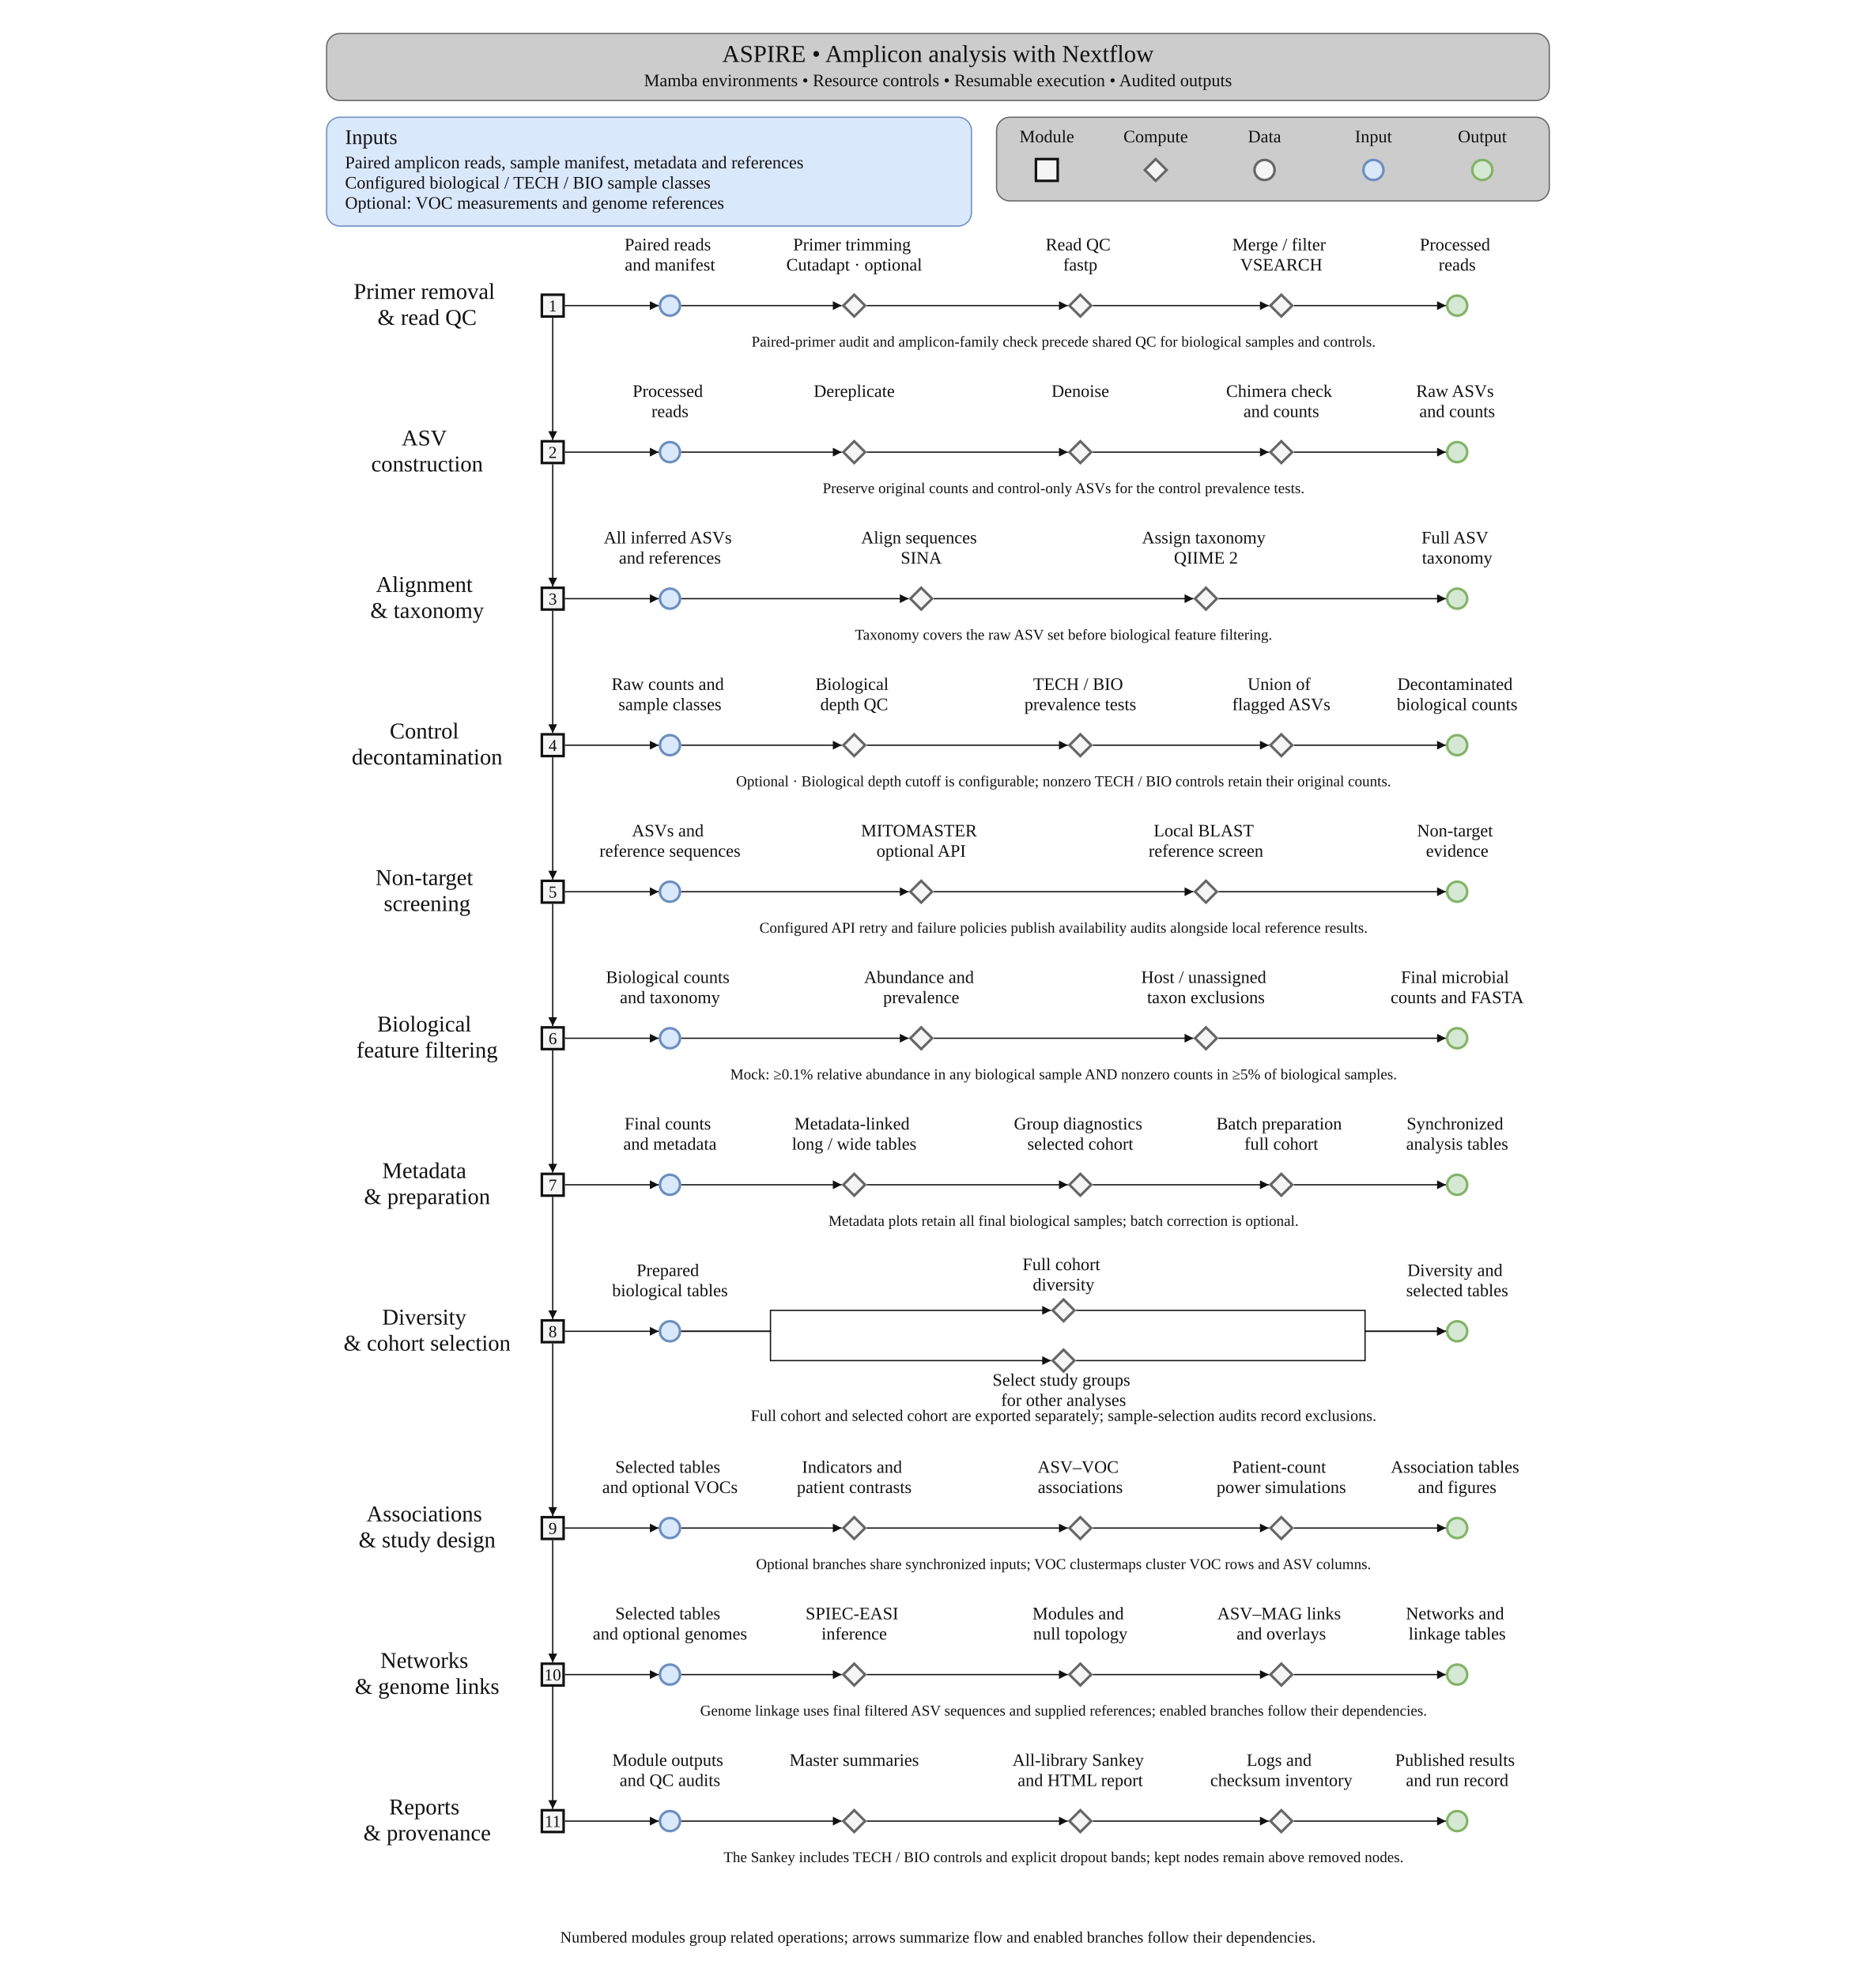
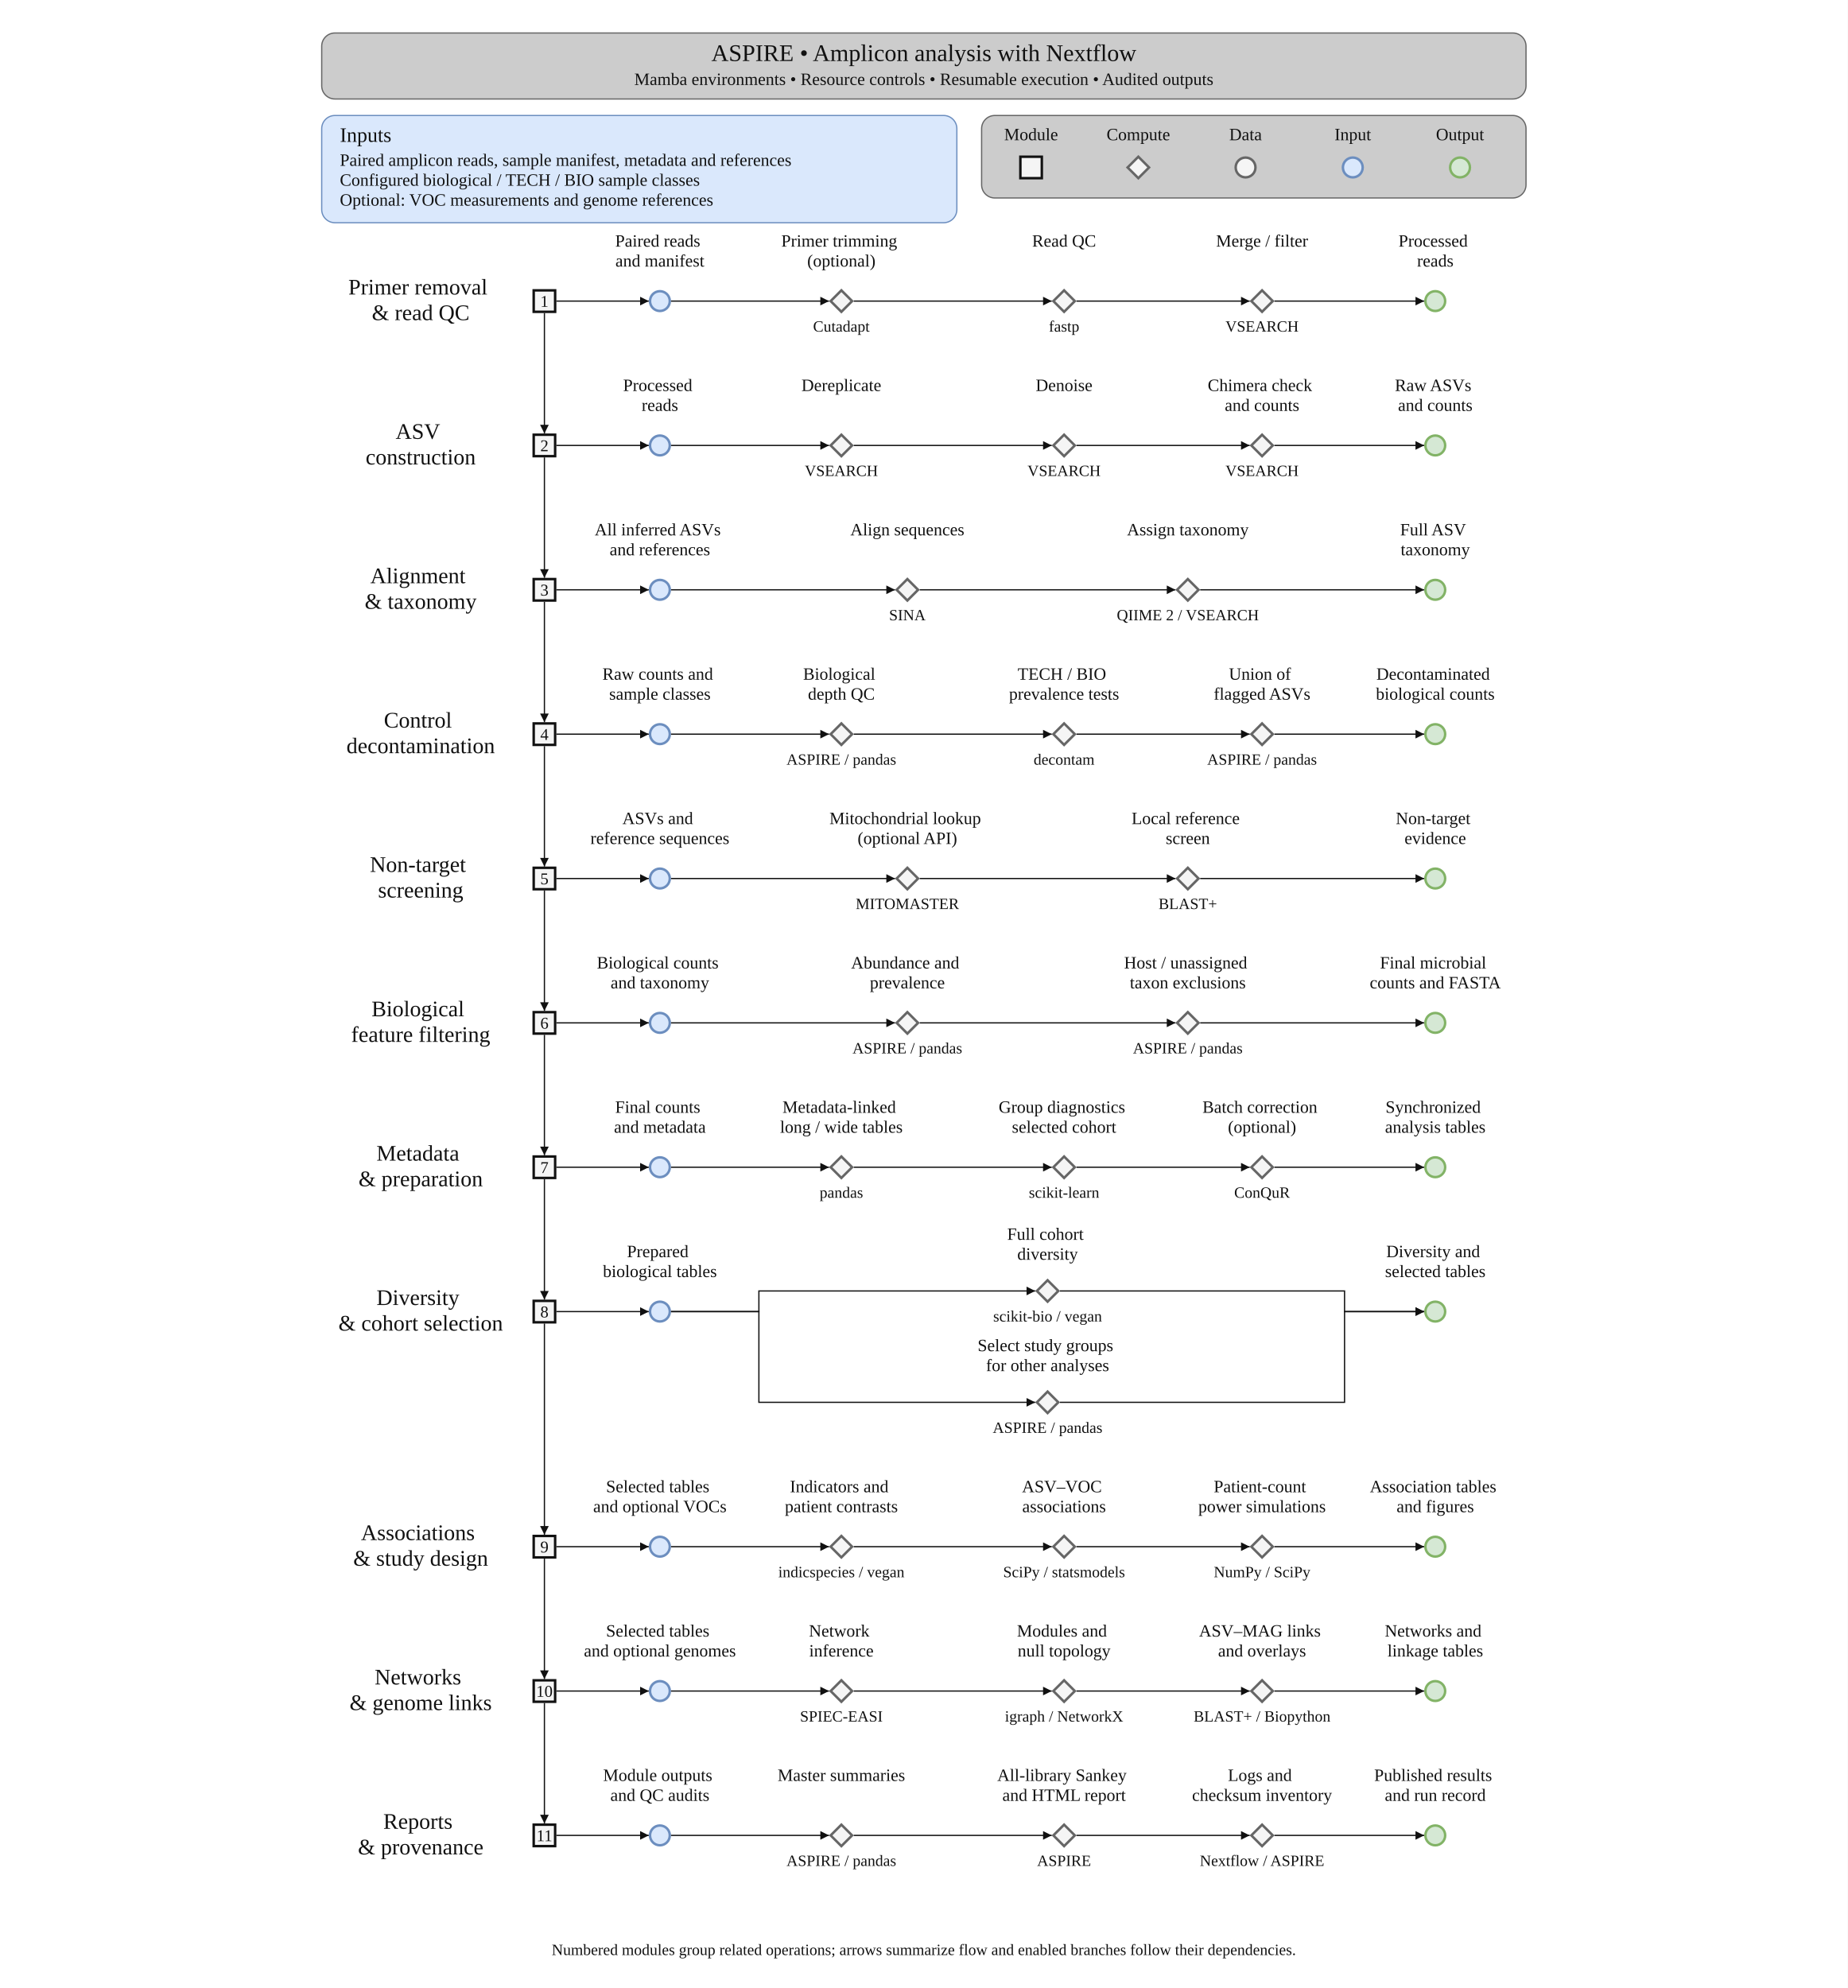
- <svg xmlns="http://www.w3.org/2000/svg" viewBox="0 0 2240 2360" width="2240" height="2360" role="img">
-   <rect width="2240" height="2360" fill="#ffffff" />
-   <svg width="1500" height="2320" viewBox="0 0 1500 2320" role="img" aria-labelledby="title desc" data-workflow-style="mp-nodal-v1" x="370" y="20">
-     <rect width="1500" height="2320" fill="#FFFFFF" />
+ <svg xmlns="http://www.w3.org/2000/svg" viewBox="0 0 2240 2410" width="2240" height="2410" role="img">
+   <rect width="2240" height="2410" fill="#ffffff" />
+   <svg width="1500" height="2370" viewBox="0 0 1500 2370" role="img" aria-labelledby="title desc" data-workflow-style="mp-nodal-v1" x="370" y="20">
+     <rect width="1500" height="2370" fill="#FFFFFF" />
    <style>text{font-family:"Times New Roman",Times,serif;fill:#111111}.wire{fill:none;stroke:#111111;stroke-width:1.5;marker-end:url(#arrow)}</style>
    <defs>
      <marker id="arrow" viewBox="0 0 10 10" refX="10" refY="5" markerWidth="7" markerHeight="7" orient="auto">
        <path d="M0 0 L10 5 L0 10z" fill="#111111" />
      </marker>
    </defs>
    <rect x="20" y="20" width="1460" height="80" rx="16" fill="#CCCCCC" stroke="#666666" stroke-width="1.5" />
    <text x="750" y="54" font-size="29" text-anchor="middle">
      <tspan x="750" dy="0">ASPIRE • Amplicon analysis with Nextflow</tspan>
    </text>
    <text x="750" y="83" font-size="21" text-anchor="middle">
      <tspan x="750" dy="0">Mamba environments • Resource controls • Resumable execution • Audited outputs</tspan>
    </text>
    <rect x="20" y="120" width="770" height="130" rx="16" fill="#DAE8FC" stroke="#6C8EBF" stroke-width="1.5" />
    <text x="42" y="152" font-size="25" text-anchor="start">
      <tspan x="42" dy="0">Inputs</tspan>
    </text>
    <text x="42" y="181" font-size="21" text-anchor="start">
      <tspan x="42" dy="0">Paired amplicon reads, sample manifest, metadata and references</tspan>
      <tspan x="42" dy="24.15">Configured biological / TECH / BIO sample classes</tspan>
      <tspan x="42" dy="24.15">Optional: VOC measurements and genome references</tspan>
    </text>
    <rect x="820" y="120" width="660" height="100" rx="16" fill="#CCCCCC" stroke="#666666" stroke-width="1.5" />
    <text x="880" y="150" font-size="21" text-anchor="middle">
      <tspan x="880" dy="0">Module</tspan>
    </text>
    <rect x="867" y="170" width="26" height="26" fill="#F5F5F5" stroke="#111111" stroke-width="3" data-node="module" />
    <text x="1010" y="150" font-size="21" text-anchor="middle">
      <tspan x="1010" dy="0">Compute</tspan>
    </text>
    <path d="M1010 170 L1023 183 L1010 196 L997 183Z" fill="#F5F5F5" stroke="#666666" stroke-width="3" data-node="compute" />
    <text x="1140" y="150" font-size="21" text-anchor="middle">
      <tspan x="1140" dy="0">Data</tspan>
    </text>
    <circle cx="1140" cy="183" r="12" fill="#F5F5F5" stroke="#666666" stroke-width="3" data-node="data" />
    <text x="1270" y="150" font-size="21" text-anchor="middle">
      <tspan x="1270" dy="0">Input</tspan>
    </text>
    <circle cx="1270" cy="183" r="12" fill="#DAE8FC" stroke="#6C8EBF" stroke-width="3" data-node="input" />
    <text x="1400" y="150" font-size="21" text-anchor="middle">
      <tspan x="1400" dy="0">Output</tspan>
    </text>
    <circle cx="1400" cy="183" r="12" fill="#D5E8D4" stroke="#82B366" stroke-width="3" data-node="output" />
    <text x="140" y="337" font-size="27" text-anchor="middle">
      <tspan x="140" dy="0">Primer removal</tspan>
      <tspan x="140" dy="31.05">&amp; read QC</tspan>
    </text>
    <rect x="277" y="332" width="26" height="26" fill="#F5F5F5" stroke="#111111" stroke-width="3" data-node="module" />
    <text x="290" y="352" font-size="20" text-anchor="middle">
      <tspan x="290" dy="0">1</tspan>
    </text>
    <circle cx="430" cy="345" r="12" fill="#DAE8FC" stroke="#6C8EBF" stroke-width="3" data-node="input" />
    <text x="430" y="279" font-size="21" text-anchor="middle">
      <tspan x="430" dy="0">Paired reads</tspan>
      <tspan x="430" dy="24.15">and manifest</tspan>
    </text>
    <circle cx="1370" cy="345" r="12" fill="#D5E8D4" stroke="#82B366" stroke-width="3" data-node="output" />
    <text x="1370" y="279" font-size="21" text-anchor="middle">
      <tspan x="1370" dy="0">Processed</tspan>
      <tspan x="1370" dy="24.15">reads</tspan>
    </text>
    <path d="M304.5 345 L416.5 345" class="wire" />
    <path d="M650 332 L663 345 L650 358 L637 345Z" fill="#F5F5F5" stroke="#666666" stroke-width="3" data-node="compute" />
    <text x="650" y="279" font-size="21" text-anchor="middle">
      <tspan x="650" dy="0">Primer trimming</tspan>
-       <tspan x="650" dy="24.15">Cutadapt · optional</tspan>
+       <tspan x="650" dy="24.15">(optional)</tspan>
+     </text>
+     <text x="650" y="382" font-size="19" text-anchor="middle">
+       <tspan x="650" dy="0">Cutadapt</tspan>
    </text>
    <path d="M443.5 345 L635 345" class="wire" />
    <path d="M920 332 L933 345 L920 358 L907 345Z" fill="#F5F5F5" stroke="#666666" stroke-width="3" data-node="compute" />
    <text x="920" y="279" font-size="21" text-anchor="middle">
      <tspan x="920" dy="0">Read QC</tspan>
-       <tspan x="920" dy="24.15">fastp</tspan>
+     </text>
+     <text x="920" y="382" font-size="19" text-anchor="middle">
+       <tspan x="920" dy="0">fastp</tspan>
    </text>
    <path d="M665 345 L905 345" class="wire" />
    <path d="M1160 332 L1173 345 L1160 358 L1147 345Z" fill="#F5F5F5" stroke="#666666" stroke-width="3" data-node="compute" />
    <text x="1160" y="279" font-size="21" text-anchor="middle">
      <tspan x="1160" dy="0">Merge / filter</tspan>
-       <tspan x="1160" dy="24.15">VSEARCH</tspan>
+     </text>
+     <text x="1160" y="382" font-size="19" text-anchor="middle">
+       <tspan x="1160" dy="0">VSEARCH</tspan>
    </text>
    <path d="M935 345 L1145 345" class="wire" />
    <path d="M1175 345 L1356.5 345" class="wire" />
-     <text x="900" y="394" font-size="18" text-anchor="middle">
-       <tspan x="900" dy="0">Paired-primer audit and amplicon-family check precede shared QC for biological samples and controls.</tspan>
-     </text>
    <path d="M290 359.5 L290 505.5" class="wire" />
    <text x="140" y="512" font-size="27" text-anchor="middle">
      <tspan x="140" dy="0">ASV</tspan>
      <tspan x="140" dy="31.05">construction</tspan>
    </text>
    <rect x="277" y="507" width="26" height="26" fill="#F5F5F5" stroke="#111111" stroke-width="3" data-node="module" />
    <text x="290" y="527" font-size="20" text-anchor="middle">
      <tspan x="290" dy="0">2</tspan>
    </text>
    <circle cx="430" cy="520" r="12" fill="#DAE8FC" stroke="#6C8EBF" stroke-width="3" data-node="input" />
    <text x="430" y="454" font-size="21" text-anchor="middle">
      <tspan x="430" dy="0">Processed</tspan>
      <tspan x="430" dy="24.15">reads</tspan>
    </text>
    <circle cx="1370" cy="520" r="12" fill="#D5E8D4" stroke="#82B366" stroke-width="3" data-node="output" />
    <text x="1370" y="454" font-size="21" text-anchor="middle">
      <tspan x="1370" dy="0">Raw ASVs</tspan>
      <tspan x="1370" dy="24.15">and counts</tspan>
    </text>
    <path d="M304.5 520 L416.5 520" class="wire" />
    <path d="M650 507 L663 520 L650 533 L637 520Z" fill="#F5F5F5" stroke="#666666" stroke-width="3" data-node="compute" />
    <text x="650" y="454" font-size="21" text-anchor="middle">
      <tspan x="650" dy="0">Dereplicate</tspan>
    </text>
+     <text x="650" y="557" font-size="19" text-anchor="middle">
+       <tspan x="650" dy="0">VSEARCH</tspan>
+     </text>
    <path d="M443.5 520 L635 520" class="wire" />
    <path d="M920 507 L933 520 L920 533 L907 520Z" fill="#F5F5F5" stroke="#666666" stroke-width="3" data-node="compute" />
    <text x="920" y="454" font-size="21" text-anchor="middle">
      <tspan x="920" dy="0">Denoise</tspan>
+     </text>
+     <text x="920" y="557" font-size="19" text-anchor="middle">
+       <tspan x="920" dy="0">VSEARCH</tspan>
    </text>
    <path d="M665 520 L905 520" class="wire" />
    <path d="M1160 507 L1173 520 L1160 533 L1147 520Z" fill="#F5F5F5" stroke="#666666" stroke-width="3" data-node="compute" />
    <text x="1160" y="454" font-size="21" text-anchor="middle">
      <tspan x="1160" dy="0">Chimera check</tspan>
      <tspan x="1160" dy="24.15">and counts</tspan>
    </text>
+     <text x="1160" y="557" font-size="19" text-anchor="middle">
+       <tspan x="1160" dy="0">VSEARCH</tspan>
+     </text>
    <path d="M935 520 L1145 520" class="wire" />
    <path d="M1175 520 L1356.5 520" class="wire" />
-     <text x="900" y="569" font-size="18" text-anchor="middle">
-       <tspan x="900" dy="0">Preserve original counts and control-only ASVs for the control prevalence tests.</tspan>
-     </text>
    <path d="M290 534.5 L290 680.5" class="wire" />
    <text x="140" y="687" font-size="27" text-anchor="middle">
      <tspan x="140" dy="0">Alignment</tspan>
      <tspan x="140" dy="31.05">&amp; taxonomy</tspan>
    </text>
    <rect x="277" y="682" width="26" height="26" fill="#F5F5F5" stroke="#111111" stroke-width="3" data-node="module" />
    <text x="290" y="702" font-size="20" text-anchor="middle">
      <tspan x="290" dy="0">3</tspan>
    </text>
    <circle cx="430" cy="695" r="12" fill="#DAE8FC" stroke="#6C8EBF" stroke-width="3" data-node="input" />
    <text x="430" y="629" font-size="21" text-anchor="middle">
      <tspan x="430" dy="0">All inferred ASVs</tspan>
      <tspan x="430" dy="24.15">and references</tspan>
    </text>
    <circle cx="1370" cy="695" r="12" fill="#D5E8D4" stroke="#82B366" stroke-width="3" data-node="output" />
    <text x="1370" y="629" font-size="21" text-anchor="middle">
      <tspan x="1370" dy="0">Full ASV</tspan>
      <tspan x="1370" dy="24.15">taxonomy</tspan>
    </text>
    <path d="M304.5 695 L416.5 695" class="wire" />
    <path d="M730 682 L743 695 L730 708 L717 695Z" fill="#F5F5F5" stroke="#666666" stroke-width="3" data-node="compute" />
    <text x="730" y="629" font-size="21" text-anchor="middle">
      <tspan x="730" dy="0">Align sequences</tspan>
-       <tspan x="730" dy="24.15">SINA</tspan>
+     </text>
+     <text x="730" y="732" font-size="19" text-anchor="middle">
+       <tspan x="730" dy="0">SINA</tspan>
    </text>
    <path d="M443.5 695 L715 695" class="wire" />
    <path d="M1070 682 L1083 695 L1070 708 L1057 695Z" fill="#F5F5F5" stroke="#666666" stroke-width="3" data-node="compute" />
    <text x="1070" y="629" font-size="21" text-anchor="middle">
      <tspan x="1070" dy="0">Assign taxonomy</tspan>
-       <tspan x="1070" dy="24.15">QIIME 2</tspan>
+     </text>
+     <text x="1070" y="732" font-size="19" text-anchor="middle">
+       <tspan x="1070" dy="0">QIIME 2 / VSEARCH</tspan>
    </text>
    <path d="M745 695 L1055 695" class="wire" />
    <path d="M1085 695 L1356.5 695" class="wire" />
-     <text x="900" y="744" font-size="18" text-anchor="middle">
-       <tspan x="900" dy="0">Taxonomy covers the raw ASV set before biological feature filtering.</tspan>
-     </text>
    <path d="M290 709.5 L290 855.5" class="wire" />
    <text x="140" y="862" font-size="27" text-anchor="middle">
      <tspan x="140" dy="0">Control</tspan>
      <tspan x="140" dy="31.05">decontamination</tspan>
    </text>
    <rect x="277" y="857" width="26" height="26" fill="#F5F5F5" stroke="#111111" stroke-width="3" data-node="module" />
    <text x="290" y="877" font-size="20" text-anchor="middle">
      <tspan x="290" dy="0">4</tspan>
    </text>
    <circle cx="430" cy="870" r="12" fill="#DAE8FC" stroke="#6C8EBF" stroke-width="3" data-node="input" />
    <text x="430" y="804" font-size="21" text-anchor="middle">
      <tspan x="430" dy="0">Raw counts and</tspan>
      <tspan x="430" dy="24.15">sample classes</tspan>
    </text>
    <circle cx="1370" cy="870" r="12" fill="#D5E8D4" stroke="#82B366" stroke-width="3" data-node="output" />
    <text x="1370" y="804" font-size="21" text-anchor="middle">
      <tspan x="1370" dy="0">Decontaminated</tspan>
      <tspan x="1370" dy="24.15">biological counts</tspan>
    </text>
    <path d="M304.5 870 L416.5 870" class="wire" />
    <path d="M650 857 L663 870 L650 883 L637 870Z" fill="#F5F5F5" stroke="#666666" stroke-width="3" data-node="compute" />
    <text x="650" y="804" font-size="21" text-anchor="middle">
      <tspan x="650" dy="0">Biological</tspan>
      <tspan x="650" dy="24.15">depth QC</tspan>
    </text>
+     <text x="650" y="907" font-size="19" text-anchor="middle">
+       <tspan x="650" dy="0">ASPIRE / pandas</tspan>
+     </text>
    <path d="M443.5 870 L635 870" class="wire" />
    <path d="M920 857 L933 870 L920 883 L907 870Z" fill="#F5F5F5" stroke="#666666" stroke-width="3" data-node="compute" />
    <text x="920" y="804" font-size="21" text-anchor="middle">
      <tspan x="920" dy="0">TECH / BIO</tspan>
      <tspan x="920" dy="24.15">prevalence tests</tspan>
    </text>
+     <text x="920" y="907" font-size="19" text-anchor="middle">
+       <tspan x="920" dy="0">decontam</tspan>
+     </text>
    <path d="M665 870 L905 870" class="wire" />
    <path d="M1160 857 L1173 870 L1160 883 L1147 870Z" fill="#F5F5F5" stroke="#666666" stroke-width="3" data-node="compute" />
    <text x="1160" y="804" font-size="21" text-anchor="middle">
      <tspan x="1160" dy="0">Union of</tspan>
      <tspan x="1160" dy="24.15">flagged ASVs</tspan>
    </text>
+     <text x="1160" y="907" font-size="19" text-anchor="middle">
+       <tspan x="1160" dy="0">ASPIRE / pandas</tspan>
+     </text>
    <path d="M935 870 L1145 870" class="wire" />
    <path d="M1175 870 L1356.5 870" class="wire" />
-     <text x="900" y="919" font-size="18" text-anchor="middle">
-       <tspan x="900" dy="0">Optional · Biological depth cutoff is configurable; nonzero TECH / BIO controls retain their original counts.</tspan>
-     </text>
    <path d="M290 884.5 L290 1030.5" class="wire" />
    <text x="140" y="1037" font-size="27" text-anchor="middle">
      <tspan x="140" dy="0">Non-target</tspan>
      <tspan x="140" dy="31.05">screening</tspan>
    </text>
    <rect x="277" y="1032" width="26" height="26" fill="#F5F5F5" stroke="#111111" stroke-width="3" data-node="module" />
    <text x="290" y="1052" font-size="20" text-anchor="middle">
      <tspan x="290" dy="0">5</tspan>
    </text>
    <circle cx="430" cy="1045" r="12" fill="#DAE8FC" stroke="#6C8EBF" stroke-width="3" data-node="input" />
    <text x="430" y="979" font-size="21" text-anchor="middle">
      <tspan x="430" dy="0">ASVs and</tspan>
      <tspan x="430" dy="24.15">reference sequences</tspan>
    </text>
    <circle cx="1370" cy="1045" r="12" fill="#D5E8D4" stroke="#82B366" stroke-width="3" data-node="output" />
    <text x="1370" y="979" font-size="21" text-anchor="middle">
      <tspan x="1370" dy="0">Non-target</tspan>
      <tspan x="1370" dy="24.15">evidence</tspan>
    </text>
    <path d="M304.5 1045 L416.5 1045" class="wire" />
    <path d="M730 1032 L743 1045 L730 1058 L717 1045Z" fill="#F5F5F5" stroke="#666666" stroke-width="3" data-node="compute" />
    <text x="730" y="979" font-size="21" text-anchor="middle">
+       <tspan x="730" dy="0">Mitochondrial lookup</tspan>
+       <tspan x="730" dy="24.15">(optional API)</tspan>
+     </text>
+     <text x="730" y="1082" font-size="19" text-anchor="middle">
      <tspan x="730" dy="0">MITOMASTER</tspan>
-       <tspan x="730" dy="24.15">optional API</tspan>
    </text>
    <path d="M443.5 1045 L715 1045" class="wire" />
    <path d="M1070 1032 L1083 1045 L1070 1058 L1057 1045Z" fill="#F5F5F5" stroke="#666666" stroke-width="3" data-node="compute" />
    <text x="1070" y="979" font-size="21" text-anchor="middle">
-       <tspan x="1070" dy="0">Local BLAST</tspan>
-       <tspan x="1070" dy="24.15">reference screen</tspan>
+       <tspan x="1070" dy="0">Local reference</tspan>
+       <tspan x="1070" dy="24.15">screen</tspan>
+     </text>
+     <text x="1070" y="1082" font-size="19" text-anchor="middle">
+       <tspan x="1070" dy="0">BLAST+</tspan>
    </text>
    <path d="M745 1045 L1055 1045" class="wire" />
    <path d="M1085 1045 L1356.5 1045" class="wire" />
-     <text x="900" y="1094" font-size="18" text-anchor="middle">
-       <tspan x="900" dy="0">Configured API retry and failure policies publish availability audits alongside local reference results.</tspan>
-     </text>
    <path d="M290 1059.5 L290 1205.5" class="wire" />
    <text x="140" y="1212" font-size="27" text-anchor="middle">
      <tspan x="140" dy="0">Biological</tspan>
      <tspan x="140" dy="31.05">feature filtering</tspan>
    </text>
    <rect x="277" y="1207" width="26" height="26" fill="#F5F5F5" stroke="#111111" stroke-width="3" data-node="module" />
    <text x="290" y="1227" font-size="20" text-anchor="middle">
      <tspan x="290" dy="0">6</tspan>
    </text>
    <circle cx="430" cy="1220" r="12" fill="#DAE8FC" stroke="#6C8EBF" stroke-width="3" data-node="input" />
    <text x="430" y="1154" font-size="21" text-anchor="middle">
      <tspan x="430" dy="0">Biological counts</tspan>
      <tspan x="430" dy="24.15">and taxonomy</tspan>
    </text>
    <circle cx="1370" cy="1220" r="12" fill="#D5E8D4" stroke="#82B366" stroke-width="3" data-node="output" />
    <text x="1370" y="1154" font-size="21" text-anchor="middle">
      <tspan x="1370" dy="0">Final microbial</tspan>
      <tspan x="1370" dy="24.15">counts and FASTA</tspan>
    </text>
    <path d="M304.5 1220 L416.5 1220" class="wire" />
    <path d="M730 1207 L743 1220 L730 1233 L717 1220Z" fill="#F5F5F5" stroke="#666666" stroke-width="3" data-node="compute" />
    <text x="730" y="1154" font-size="21" text-anchor="middle">
      <tspan x="730" dy="0">Abundance and</tspan>
      <tspan x="730" dy="24.15">prevalence</tspan>
    </text>
+     <text x="730" y="1257" font-size="19" text-anchor="middle">
+       <tspan x="730" dy="0">ASPIRE / pandas</tspan>
+     </text>
    <path d="M443.5 1220 L715 1220" class="wire" />
    <path d="M1070 1207 L1083 1220 L1070 1233 L1057 1220Z" fill="#F5F5F5" stroke="#666666" stroke-width="3" data-node="compute" />
    <text x="1070" y="1154" font-size="21" text-anchor="middle">
      <tspan x="1070" dy="0">Host / unassigned</tspan>
      <tspan x="1070" dy="24.15">taxon exclusions</tspan>
    </text>
+     <text x="1070" y="1257" font-size="19" text-anchor="middle">
+       <tspan x="1070" dy="0">ASPIRE / pandas</tspan>
+     </text>
    <path d="M745 1220 L1055 1220" class="wire" />
    <path d="M1085 1220 L1356.5 1220" class="wire" />
-     <text x="900" y="1269" font-size="18" text-anchor="middle">
-       <tspan x="900" dy="0">Mock: ≥0.1% relative abundance in any biological sample AND nonzero counts in ≥5% of biological samples.</tspan>
-     </text>
    <path d="M290 1234.5 L290 1380.5" class="wire" />
    <text x="140" y="1387" font-size="27" text-anchor="middle">
      <tspan x="140" dy="0">Metadata</tspan>
      <tspan x="140" dy="31.05">&amp; preparation</tspan>
    </text>
    <rect x="277" y="1382" width="26" height="26" fill="#F5F5F5" stroke="#111111" stroke-width="3" data-node="module" />
    <text x="290" y="1402" font-size="20" text-anchor="middle">
      <tspan x="290" dy="0">7</tspan>
    </text>
    <circle cx="430" cy="1395" r="12" fill="#DAE8FC" stroke="#6C8EBF" stroke-width="3" data-node="input" />
    <text x="430" y="1329" font-size="21" text-anchor="middle">
      <tspan x="430" dy="0">Final counts</tspan>
      <tspan x="430" dy="24.15">and metadata</tspan>
    </text>
    <circle cx="1370" cy="1395" r="12" fill="#D5E8D4" stroke="#82B366" stroke-width="3" data-node="output" />
    <text x="1370" y="1329" font-size="21" text-anchor="middle">
      <tspan x="1370" dy="0">Synchronized</tspan>
      <tspan x="1370" dy="24.15">analysis tables</tspan>
    </text>
    <path d="M304.5 1395 L416.5 1395" class="wire" />
    <path d="M650 1382 L663 1395 L650 1408 L637 1395Z" fill="#F5F5F5" stroke="#666666" stroke-width="3" data-node="compute" />
    <text x="650" y="1329" font-size="21" text-anchor="middle">
      <tspan x="650" dy="0">Metadata-linked</tspan>
      <tspan x="650" dy="24.15">long / wide tables</tspan>
    </text>
+     <text x="650" y="1432" font-size="19" text-anchor="middle">
+       <tspan x="650" dy="0">pandas</tspan>
+     </text>
    <path d="M443.5 1395 L635 1395" class="wire" />
    <path d="M920 1382 L933 1395 L920 1408 L907 1395Z" fill="#F5F5F5" stroke="#666666" stroke-width="3" data-node="compute" />
    <text x="920" y="1329" font-size="21" text-anchor="middle">
      <tspan x="920" dy="0">Group diagnostics</tspan>
      <tspan x="920" dy="24.15">selected cohort</tspan>
    </text>
+     <text x="920" y="1432" font-size="19" text-anchor="middle">
+       <tspan x="920" dy="0">scikit-learn</tspan>
+     </text>
    <path d="M665 1395 L905 1395" class="wire" />
    <path d="M1160 1382 L1173 1395 L1160 1408 L1147 1395Z" fill="#F5F5F5" stroke="#666666" stroke-width="3" data-node="compute" />
    <text x="1160" y="1329" font-size="21" text-anchor="middle">
-       <tspan x="1160" dy="0">Batch preparation</tspan>
-       <tspan x="1160" dy="24.15">full cohort</tspan>
+       <tspan x="1160" dy="0">Batch correction</tspan>
+       <tspan x="1160" dy="24.15">(optional)</tspan>
+     </text>
+     <text x="1160" y="1432" font-size="19" text-anchor="middle">
+       <tspan x="1160" dy="0">ConQuR</tspan>
    </text>
    <path d="M935 1395 L1145 1395" class="wire" />
    <path d="M1175 1395 L1356.5 1395" class="wire" />
-     <text x="900" y="1444" font-size="18" text-anchor="middle">
-       <tspan x="900" dy="0">Metadata plots retain all final biological samples; batch correction is optional.</tspan>
-     </text>
    <path d="M290 1409.5 L290 1555.5" class="wire" />
    <text x="140" y="1562" font-size="27" text-anchor="middle">
      <tspan x="140" dy="0">Diversity</tspan>
      <tspan x="140" dy="31.05">&amp; cohort selection</tspan>
    </text>
    <rect x="277" y="1557" width="26" height="26" fill="#F5F5F5" stroke="#111111" stroke-width="3" data-node="module" />
    <text x="290" y="1577" font-size="20" text-anchor="middle">
      <tspan x="290" dy="0">8</tspan>
    </text>
    <circle cx="430" cy="1570" r="12" fill="#DAE8FC" stroke="#6C8EBF" stroke-width="3" data-node="input" />
    <text x="430" y="1504" font-size="21" text-anchor="middle">
      <tspan x="430" dy="0">Prepared</tspan>
      <tspan x="430" dy="24.15">biological tables</tspan>
    </text>
    <circle cx="1370" cy="1570" r="12" fill="#D5E8D4" stroke="#82B366" stroke-width="3" data-node="output" />
    <text x="1370" y="1504" font-size="21" text-anchor="middle">
      <tspan x="1370" dy="0">Diversity and</tspan>
      <tspan x="1370" dy="24.15">selected tables</tspan>
    </text>
    <path d="M304.5 1570 L416.5 1570" class="wire" />
    <path d="M900 1532 L913 1545 L900 1558 L887 1545Z" fill="#F5F5F5" stroke="#666666" stroke-width="3" data-node="compute" />
-     <text x="900" y="1497" font-size="21" text-anchor="middle">
+     <text x="900" y="1483" font-size="21" text-anchor="middle">
      <tspan x="900" dy="0">Full cohort</tspan>
      <tspan x="900" dy="24.15">diversity</tspan>
    </text>
+     <text x="900" y="1582" font-size="19" text-anchor="middle">
+       <tspan x="900" dy="0">scikit-bio / vegan</tspan>
+     </text>
    <path d="M443.5 1570 H550 V1545 H885" class="wire" />
    <path d="M915 1545 H1260 V1570 H1356.5" class="wire" />
-     <path d="M900 1592 L913 1605 L900 1618 L887 1605Z" fill="#F5F5F5" stroke="#666666" stroke-width="3" data-node="compute" />
-     <text x="900" y="1635" font-size="21" text-anchor="middle">
+     <path d="M900 1667 L913 1680 L900 1693 L887 1680Z" fill="#F5F5F5" stroke="#666666" stroke-width="3" data-node="compute" />
+     <text x="900" y="1618" font-size="21" text-anchor="middle">
      <tspan x="900" dy="0">Select study groups</tspan>
      <tspan x="900" dy="24.15">for other analyses</tspan>
    </text>
-     <path d="M443.5 1570 H550 V1605 H885" class="wire" />
-     <path d="M915 1605 H1260 V1570 H1356.5" class="wire" />
-     <text x="900" y="1677" font-size="19" text-anchor="middle">
-       <tspan x="900" dy="0">Full cohort and selected cohort are exported separately; sample-selection audits record exclusions.</tspan>
-     </text>
-     <path d="M290 1584.5 L290 1790.5" class="wire" />
-     <text x="140" y="1797" font-size="27" text-anchor="middle">
+     <text x="900" y="1717" font-size="19" text-anchor="middle">
+       <tspan x="900" dy="0">ASPIRE / pandas</tspan>
+     </text>
+     <path d="M443.5 1570 H550 V1680 H885" class="wire" />
+     <path d="M915 1680 H1260 V1570 H1356.5" class="wire" />
+     <path d="M290 1584.5 L290 1840.5" class="wire" />
+     <text x="140" y="1847" font-size="27" text-anchor="middle">
      <tspan x="140" dy="0">Associations</tspan>
      <tspan x="140" dy="31.05">&amp; study design</tspan>
    </text>
-     <rect x="277" y="1792" width="26" height="26" fill="#F5F5F5" stroke="#111111" stroke-width="3" data-node="module" />
-     <text x="290" y="1812" font-size="20" text-anchor="middle">
+     <rect x="277" y="1842" width="26" height="26" fill="#F5F5F5" stroke="#111111" stroke-width="3" data-node="module" />
+     <text x="290" y="1862" font-size="20" text-anchor="middle">
      <tspan x="290" dy="0">9</tspan>
    </text>
-     <circle cx="430" cy="1805" r="12" fill="#DAE8FC" stroke="#6C8EBF" stroke-width="3" data-node="input" />
-     <text x="430" y="1739" font-size="21" text-anchor="middle">
+     <circle cx="430" cy="1855" r="12" fill="#DAE8FC" stroke="#6C8EBF" stroke-width="3" data-node="input" />
+     <text x="430" y="1789" font-size="21" text-anchor="middle">
      <tspan x="430" dy="0">Selected tables</tspan>
      <tspan x="430" dy="24.15">and optional VOCs</tspan>
    </text>
-     <circle cx="1370" cy="1805" r="12" fill="#D5E8D4" stroke="#82B366" stroke-width="3" data-node="output" />
-     <text x="1370" y="1739" font-size="21" text-anchor="middle">
+     <circle cx="1370" cy="1855" r="12" fill="#D5E8D4" stroke="#82B366" stroke-width="3" data-node="output" />
+     <text x="1370" y="1789" font-size="21" text-anchor="middle">
      <tspan x="1370" dy="0">Association tables</tspan>
      <tspan x="1370" dy="24.15">and figures</tspan>
    </text>
-     <path d="M304.5 1805 L416.5 1805" class="wire" />
-     <path d="M650 1792 L663 1805 L650 1818 L637 1805Z" fill="#F5F5F5" stroke="#666666" stroke-width="3" data-node="compute" />
-     <text x="650" y="1739" font-size="21" text-anchor="middle">
+     <path d="M304.5 1855 L416.5 1855" class="wire" />
+     <path d="M650 1842 L663 1855 L650 1868 L637 1855Z" fill="#F5F5F5" stroke="#666666" stroke-width="3" data-node="compute" />
+     <text x="650" y="1789" font-size="21" text-anchor="middle">
      <tspan x="650" dy="0">Indicators and</tspan>
      <tspan x="650" dy="24.15">patient contrasts</tspan>
    </text>
-     <path d="M443.5 1805 L635 1805" class="wire" />
-     <path d="M920 1792 L933 1805 L920 1818 L907 1805Z" fill="#F5F5F5" stroke="#666666" stroke-width="3" data-node="compute" />
-     <text x="920" y="1739" font-size="21" text-anchor="middle">
+     <text x="650" y="1892" font-size="19" text-anchor="middle">
+       <tspan x="650" dy="0">indicspecies / vegan</tspan>
+     </text>
+     <path d="M443.5 1855 L635 1855" class="wire" />
+     <path d="M920 1842 L933 1855 L920 1868 L907 1855Z" fill="#F5F5F5" stroke="#666666" stroke-width="3" data-node="compute" />
+     <text x="920" y="1789" font-size="21" text-anchor="middle">
      <tspan x="920" dy="0">ASV–VOC</tspan>
      <tspan x="920" dy="24.15">associations</tspan>
    </text>
-     <path d="M665 1805 L905 1805" class="wire" />
-     <path d="M1160 1792 L1173 1805 L1160 1818 L1147 1805Z" fill="#F5F5F5" stroke="#666666" stroke-width="3" data-node="compute" />
-     <text x="1160" y="1739" font-size="21" text-anchor="middle">
+     <text x="920" y="1892" font-size="19" text-anchor="middle">
+       <tspan x="920" dy="0">SciPy / statsmodels</tspan>
+     </text>
+     <path d="M665 1855 L905 1855" class="wire" />
+     <path d="M1160 1842 L1173 1855 L1160 1868 L1147 1855Z" fill="#F5F5F5" stroke="#666666" stroke-width="3" data-node="compute" />
+     <text x="1160" y="1789" font-size="21" text-anchor="middle">
      <tspan x="1160" dy="0">Patient-count</tspan>
      <tspan x="1160" dy="24.15">power simulations</tspan>
    </text>
-     <path d="M935 1805 L1145 1805" class="wire" />
-     <path d="M1175 1805 L1356.5 1805" class="wire" />
-     <text x="900" y="1854" font-size="18" text-anchor="middle">
-       <tspan x="900" dy="0">Optional branches share synchronized inputs; VOC clustermaps cluster VOC rows and ASV columns.</tspan>
-     </text>
-     <path d="M290 1819.5 L290 1965.5" class="wire" />
-     <text x="140" y="1972" font-size="27" text-anchor="middle">
+     <text x="1160" y="1892" font-size="19" text-anchor="middle">
+       <tspan x="1160" dy="0">NumPy / SciPy</tspan>
+     </text>
+     <path d="M935 1855 L1145 1855" class="wire" />
+     <path d="M1175 1855 L1356.5 1855" class="wire" />
+     <path d="M290 1869.5 L290 2015.5" class="wire" />
+     <text x="140" y="2022" font-size="27" text-anchor="middle">
      <tspan x="140" dy="0">Networks</tspan>
      <tspan x="140" dy="31.05">&amp; genome links</tspan>
    </text>
-     <rect x="277" y="1967" width="26" height="26" fill="#F5F5F5" stroke="#111111" stroke-width="3" data-node="module" />
-     <text x="290" y="1987" font-size="20" text-anchor="middle">
+     <rect x="277" y="2017" width="26" height="26" fill="#F5F5F5" stroke="#111111" stroke-width="3" data-node="module" />
+     <text x="290" y="2037" font-size="20" text-anchor="middle">
      <tspan x="290" dy="0">10</tspan>
    </text>
-     <circle cx="430" cy="1980" r="12" fill="#DAE8FC" stroke="#6C8EBF" stroke-width="3" data-node="input" />
-     <text x="430" y="1914" font-size="21" text-anchor="middle">
+     <circle cx="430" cy="2030" r="12" fill="#DAE8FC" stroke="#6C8EBF" stroke-width="3" data-node="input" />
+     <text x="430" y="1964" font-size="21" text-anchor="middle">
      <tspan x="430" dy="0">Selected tables</tspan>
      <tspan x="430" dy="24.15">and optional genomes</tspan>
    </text>
-     <circle cx="1370" cy="1980" r="12" fill="#D5E8D4" stroke="#82B366" stroke-width="3" data-node="output" />
-     <text x="1370" y="1914" font-size="21" text-anchor="middle">
+     <circle cx="1370" cy="2030" r="12" fill="#D5E8D4" stroke="#82B366" stroke-width="3" data-node="output" />
+     <text x="1370" y="1964" font-size="21" text-anchor="middle">
      <tspan x="1370" dy="0">Networks and</tspan>
      <tspan x="1370" dy="24.15">linkage tables</tspan>
    </text>
-     <path d="M304.5 1980 L416.5 1980" class="wire" />
-     <path d="M650 1967 L663 1980 L650 1993 L637 1980Z" fill="#F5F5F5" stroke="#666666" stroke-width="3" data-node="compute" />
-     <text x="650" y="1914" font-size="21" text-anchor="middle">
+     <path d="M304.5 2030 L416.5 2030" class="wire" />
+     <path d="M650 2017 L663 2030 L650 2043 L637 2030Z" fill="#F5F5F5" stroke="#666666" stroke-width="3" data-node="compute" />
+     <text x="650" y="1964" font-size="21" text-anchor="middle">
+       <tspan x="650" dy="0">Network</tspan>
+       <tspan x="650" dy="24.15">inference</tspan>
+     </text>
+     <text x="650" y="2067" font-size="19" text-anchor="middle">
      <tspan x="650" dy="0">SPIEC-EASI</tspan>
-       <tspan x="650" dy="24.15">inference</tspan>
-     </text>
-     <path d="M443.5 1980 L635 1980" class="wire" />
-     <path d="M920 1967 L933 1980 L920 1993 L907 1980Z" fill="#F5F5F5" stroke="#666666" stroke-width="3" data-node="compute" />
-     <text x="920" y="1914" font-size="21" text-anchor="middle">
+     </text>
+     <path d="M443.5 2030 L635 2030" class="wire" />
+     <path d="M920 2017 L933 2030 L920 2043 L907 2030Z" fill="#F5F5F5" stroke="#666666" stroke-width="3" data-node="compute" />
+     <text x="920" y="1964" font-size="21" text-anchor="middle">
      <tspan x="920" dy="0">Modules and</tspan>
      <tspan x="920" dy="24.15">null topology</tspan>
    </text>
-     <path d="M665 1980 L905 1980" class="wire" />
-     <path d="M1160 1967 L1173 1980 L1160 1993 L1147 1980Z" fill="#F5F5F5" stroke="#666666" stroke-width="3" data-node="compute" />
-     <text x="1160" y="1914" font-size="21" text-anchor="middle">
+     <text x="920" y="2067" font-size="19" text-anchor="middle">
+       <tspan x="920" dy="0">igraph / NetworkX</tspan>
+     </text>
+     <path d="M665 2030 L905 2030" class="wire" />
+     <path d="M1160 2017 L1173 2030 L1160 2043 L1147 2030Z" fill="#F5F5F5" stroke="#666666" stroke-width="3" data-node="compute" />
+     <text x="1160" y="1964" font-size="21" text-anchor="middle">
      <tspan x="1160" dy="0">ASV–MAG links</tspan>
      <tspan x="1160" dy="24.15">and overlays</tspan>
    </text>
-     <path d="M935 1980 L1145 1980" class="wire" />
-     <path d="M1175 1980 L1356.5 1980" class="wire" />
-     <text x="900" y="2029" font-size="18" text-anchor="middle">
-       <tspan x="900" dy="0">Genome linkage uses final filtered ASV sequences and supplied references; enabled branches follow their dependencies.</tspan>
-     </text>
-     <path d="M290 1994.5 L290 2140.5" class="wire" />
-     <text x="140" y="2147" font-size="27" text-anchor="middle">
+     <text x="1160" y="2067" font-size="19" text-anchor="middle">
+       <tspan x="1160" dy="0">BLAST+ / Biopython</tspan>
+     </text>
+     <path d="M935 2030 L1145 2030" class="wire" />
+     <path d="M1175 2030 L1356.5 2030" class="wire" />
+     <path d="M290 2044.5 L290 2190.5" class="wire" />
+     <text x="140" y="2197" font-size="27" text-anchor="middle">
      <tspan x="140" dy="0">Reports</tspan>
      <tspan x="140" dy="31.05">&amp; provenance</tspan>
    </text>
-     <rect x="277" y="2142" width="26" height="26" fill="#F5F5F5" stroke="#111111" stroke-width="3" data-node="module" />
-     <text x="290" y="2162" font-size="20" text-anchor="middle">
+     <rect x="277" y="2192" width="26" height="26" fill="#F5F5F5" stroke="#111111" stroke-width="3" data-node="module" />
+     <text x="290" y="2212" font-size="20" text-anchor="middle">
      <tspan x="290" dy="0">11</tspan>
    </text>
-     <circle cx="430" cy="2155" r="12" fill="#DAE8FC" stroke="#6C8EBF" stroke-width="3" data-node="input" />
-     <text x="430" y="2089" font-size="21" text-anchor="middle">
+     <circle cx="430" cy="2205" r="12" fill="#DAE8FC" stroke="#6C8EBF" stroke-width="3" data-node="input" />
+     <text x="430" y="2139" font-size="21" text-anchor="middle">
      <tspan x="430" dy="0">Module outputs</tspan>
      <tspan x="430" dy="24.15">and QC audits</tspan>
    </text>
-     <circle cx="1370" cy="2155" r="12" fill="#D5E8D4" stroke="#82B366" stroke-width="3" data-node="output" />
-     <text x="1370" y="2089" font-size="21" text-anchor="middle">
+     <circle cx="1370" cy="2205" r="12" fill="#D5E8D4" stroke="#82B366" stroke-width="3" data-node="output" />
+     <text x="1370" y="2139" font-size="21" text-anchor="middle">
      <tspan x="1370" dy="0">Published results</tspan>
      <tspan x="1370" dy="24.15">and run record</tspan>
    </text>
-     <path d="M304.5 2155 L416.5 2155" class="wire" />
-     <path d="M650 2142 L663 2155 L650 2168 L637 2155Z" fill="#F5F5F5" stroke="#666666" stroke-width="3" data-node="compute" />
-     <text x="650" y="2089" font-size="21" text-anchor="middle">
+     <path d="M304.5 2205 L416.5 2205" class="wire" />
+     <path d="M650 2192 L663 2205 L650 2218 L637 2205Z" fill="#F5F5F5" stroke="#666666" stroke-width="3" data-node="compute" />
+     <text x="650" y="2139" font-size="21" text-anchor="middle">
      <tspan x="650" dy="0">Master summaries</tspan>
    </text>
-     <path d="M443.5 2155 L635 2155" class="wire" />
-     <path d="M920 2142 L933 2155 L920 2168 L907 2155Z" fill="#F5F5F5" stroke="#666666" stroke-width="3" data-node="compute" />
-     <text x="920" y="2089" font-size="21" text-anchor="middle">
+     <text x="650" y="2242" font-size="19" text-anchor="middle">
+       <tspan x="650" dy="0">ASPIRE / pandas</tspan>
+     </text>
+     <path d="M443.5 2205 L635 2205" class="wire" />
+     <path d="M920 2192 L933 2205 L920 2218 L907 2205Z" fill="#F5F5F5" stroke="#666666" stroke-width="3" data-node="compute" />
+     <text x="920" y="2139" font-size="21" text-anchor="middle">
      <tspan x="920" dy="0">All-library Sankey</tspan>
      <tspan x="920" dy="24.15">and HTML report</tspan>
    </text>
-     <path d="M665 2155 L905 2155" class="wire" />
-     <path d="M1160 2142 L1173 2155 L1160 2168 L1147 2155Z" fill="#F5F5F5" stroke="#666666" stroke-width="3" data-node="compute" />
-     <text x="1160" y="2089" font-size="21" text-anchor="middle">
+     <text x="920" y="2242" font-size="19" text-anchor="middle">
+       <tspan x="920" dy="0">ASPIRE</tspan>
+     </text>
+     <path d="M665 2205 L905 2205" class="wire" />
+     <path d="M1160 2192 L1173 2205 L1160 2218 L1147 2205Z" fill="#F5F5F5" stroke="#666666" stroke-width="3" data-node="compute" />
+     <text x="1160" y="2139" font-size="21" text-anchor="middle">
      <tspan x="1160" dy="0">Logs and</tspan>
      <tspan x="1160" dy="24.15">checksum inventory</tspan>
    </text>
-     <path d="M935 2155 L1145 2155" class="wire" />
-     <path d="M1175 2155 L1356.5 2155" class="wire" />
-     <text x="900" y="2204" font-size="18" text-anchor="middle">
-       <tspan x="900" dy="0">The Sankey includes TECH / BIO controls and explicit dropout bands; kept nodes remain above removed nodes.</tspan>
-     </text>
-     <text x="750" y="2300" font-size="19" text-anchor="middle">
+     <text x="1160" y="2242" font-size="19" text-anchor="middle">
+       <tspan x="1160" dy="0">Nextflow / ASPIRE</tspan>
+     </text>
+     <path d="M935 2205 L1145 2205" class="wire" />
+     <path d="M1175 2205 L1356.5 2205" class="wire" />
+     <text x="750" y="2350" font-size="19" text-anchor="middle">
      <tspan x="750" dy="0">Numbered modules group related operations; arrows summarize flow and enabled branches follow their dependencies.</tspan>
    </text>
  </svg>
</svg>
